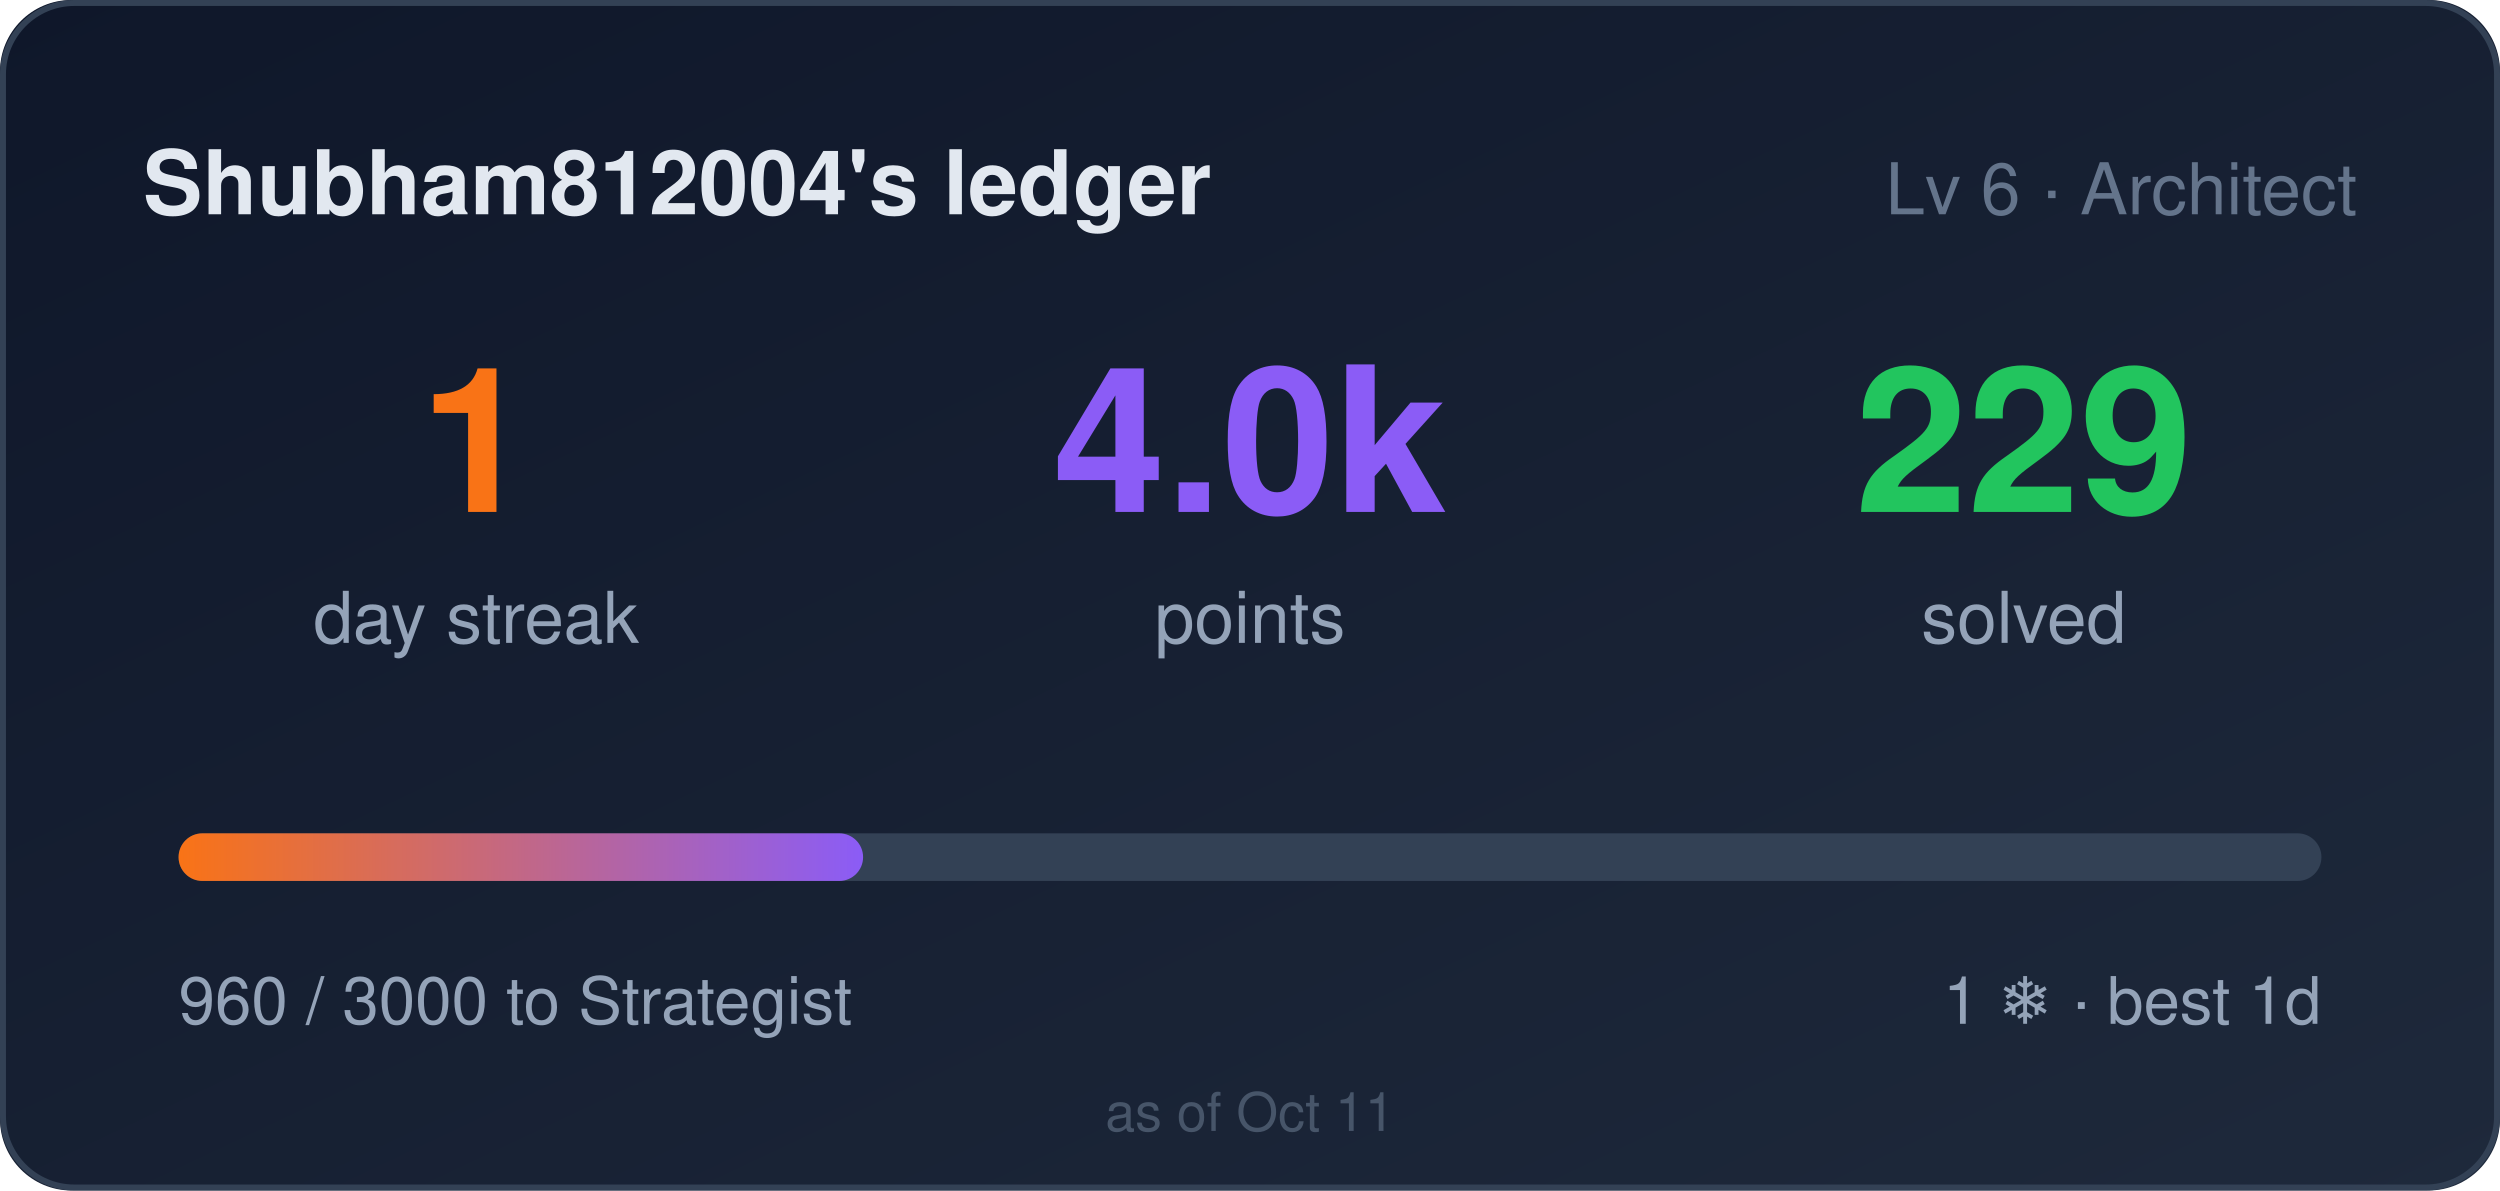
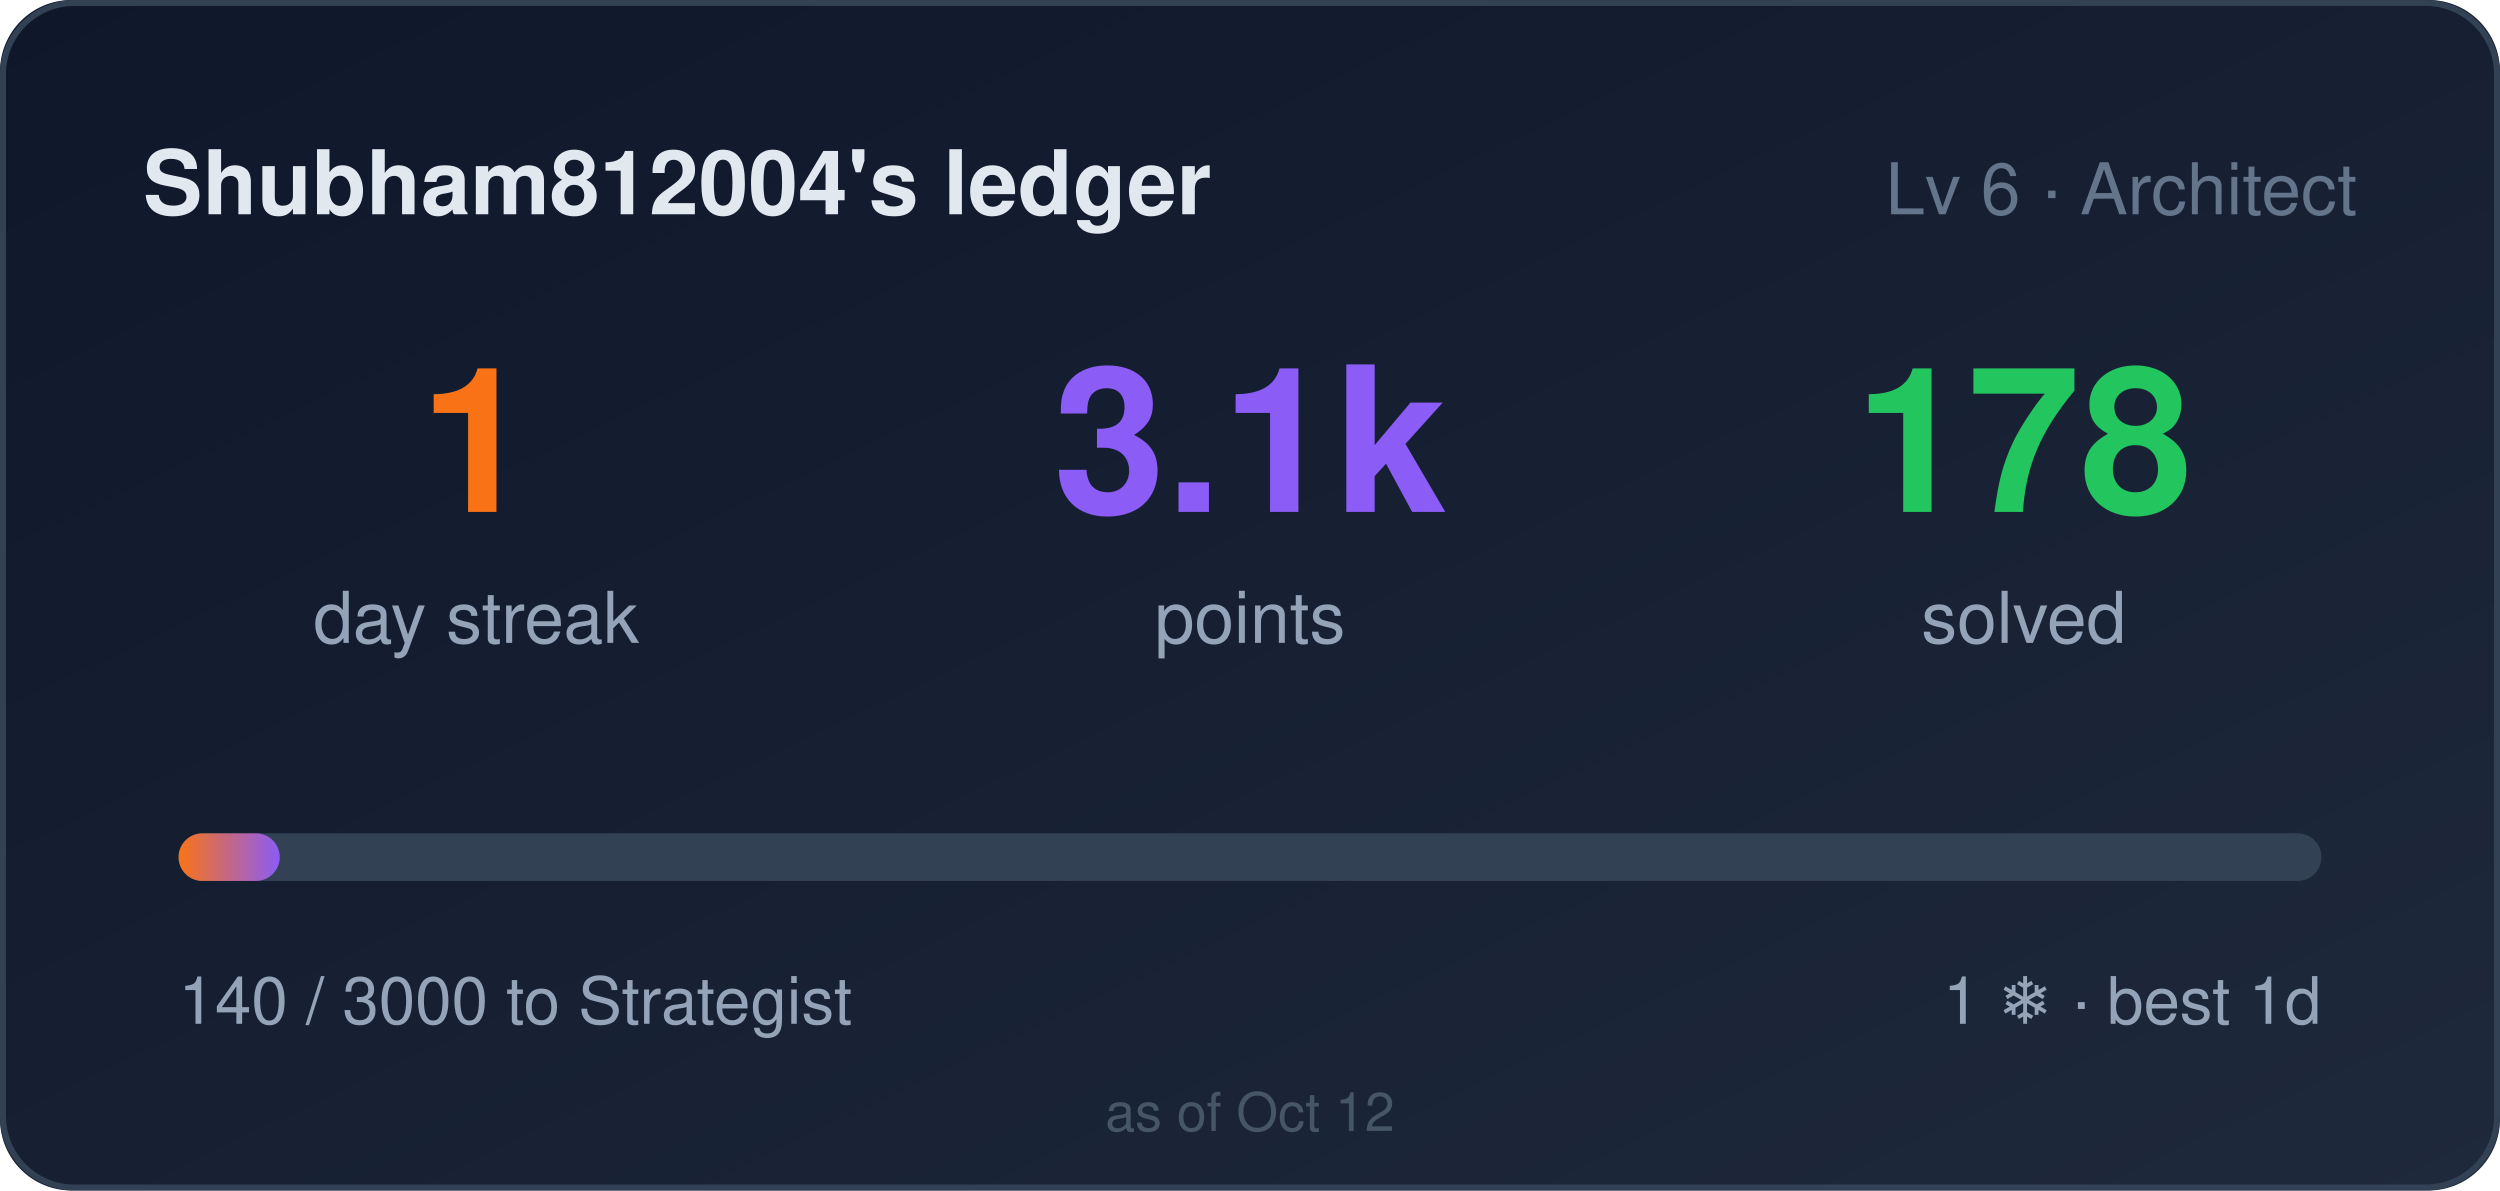
- <svg xmlns="http://www.w3.org/2000/svg" width="420" height="200" role="img" aria-label="Shubham812004's ledger: 1 day streak, 3960 points">
+ <svg xmlns="http://www.w3.org/2000/svg" width="420" height="200" role="img" aria-label="Shubham812004's ledger: 1 day streak, 3140 points">
  <style>
    .bar,.n{transform-box:fill-box}
    .bar{transform-origin:left center}
    @media (prefers-reduced-motion: no-preference){
      .bar{animation:cl-grow .9s cubic-bezier(.22,1,.36,1) both}
      .n{animation:cl-rise .5s ease-out both}
      .n2{animation-delay:.08s}
      .n3{animation-delay:.16s}
    }
    @keyframes cl-grow{from{transform:scaleX(0)}to{transform:scaleX(1)}}
    @keyframes cl-rise{from{opacity:0;transform:translateY(6px)}to{opacity:1;transform:none}}
  </style>
  <defs>
    <linearGradient id="bg" x1="0" y1="0" x2="1" y2="1">
      <stop offset="0" stop-color="#0f172a" />
      <stop offset="1" stop-color="#1e293b" />
    </linearGradient>
    <linearGradient id="bar" x1="0" y1="0" x2="1" y2="0">
      <stop offset="0" stop-color="#f97316" />
      <stop offset="1" stop-color="#8b5cf6" />
    </linearGradient>
  </defs>
  <rect width="420" height="200" rx="12" fill="url(#bg)" />
  <rect x="0.5" y="0.5" width="419" height="199" rx="12" fill="none" stroke="#334155" />
  <text x="24" y="36" fill="#e2e8f0" font-size="15" font-weight="600" font-family="Segoe UI,Helvetica,Arial,sans-serif">Shubham812004's ledger</text>
  <text x="396" y="36" fill="#64748b" font-size="12" text-anchor="end" font-family="Segoe UI,Helvetica,Arial,sans-serif">Lv 6 · Architect</text>
  <g font-family="Segoe UI,Helvetica,Arial,sans-serif">
    <text class="n n1" x="80" y="86" fill="#f97316" font-size="34" font-weight="700" text-anchor="middle">1</text>
    <text x="80" y="108" fill="#94a3b8" font-size="12" text-anchor="middle">day streak</text>
-     <text class="n n2" x="210" y="86" fill="#8b5cf6" font-size="34" font-weight="700" text-anchor="middle">4.0k</text>
+     <text class="n n2" x="210" y="86" fill="#8b5cf6" font-size="34" font-weight="700" text-anchor="middle">3.1k</text>
    <text x="210" y="108" fill="#94a3b8" font-size="12" text-anchor="middle">points</text>
-     <text class="n n3" x="340" y="86" fill="#22c55e" font-size="34" font-weight="700" text-anchor="middle">229</text>
+     <text class="n n3" x="340" y="86" fill="#22c55e" font-size="34" font-weight="700" text-anchor="middle">178</text>
    <text x="340" y="108" fill="#94a3b8" font-size="12" text-anchor="middle">solved</text>
  </g>
  <rect x="30" y="140" width="360" height="8" rx="4" fill="#334155" />
-   <rect class="bar" x="30" y="140" width="115" height="8" rx="4" fill="url(#bar)" />
-   <text x="30" y="172" fill="#94a3b8" font-size="11" font-family="Segoe UI,Helvetica,Arial,sans-serif">960 / 3000 to Strategist</text>
+   <rect class="bar" x="30" y="140" width="17" height="8" rx="4" fill="url(#bar)" />
+   <text x="30" y="172" fill="#94a3b8" font-size="11" font-family="Segoe UI,Helvetica,Arial,sans-serif">140 / 3000 to Strategist</text>
  <text x="390" y="172" fill="#94a3b8" font-size="11" text-anchor="end" font-family="Segoe UI,Helvetica,Arial,sans-serif">1 ❄ · best 1d</text>
-   <text x="210" y="190" fill="#475569" font-size="9" text-anchor="middle" font-family="Segoe UI,Helvetica,Arial,sans-serif">as of Oct 11</text>
+   <text x="210" y="190" fill="#475569" font-size="9" text-anchor="middle" font-family="Segoe UI,Helvetica,Arial,sans-serif">as of Oct 12</text>
</svg>
